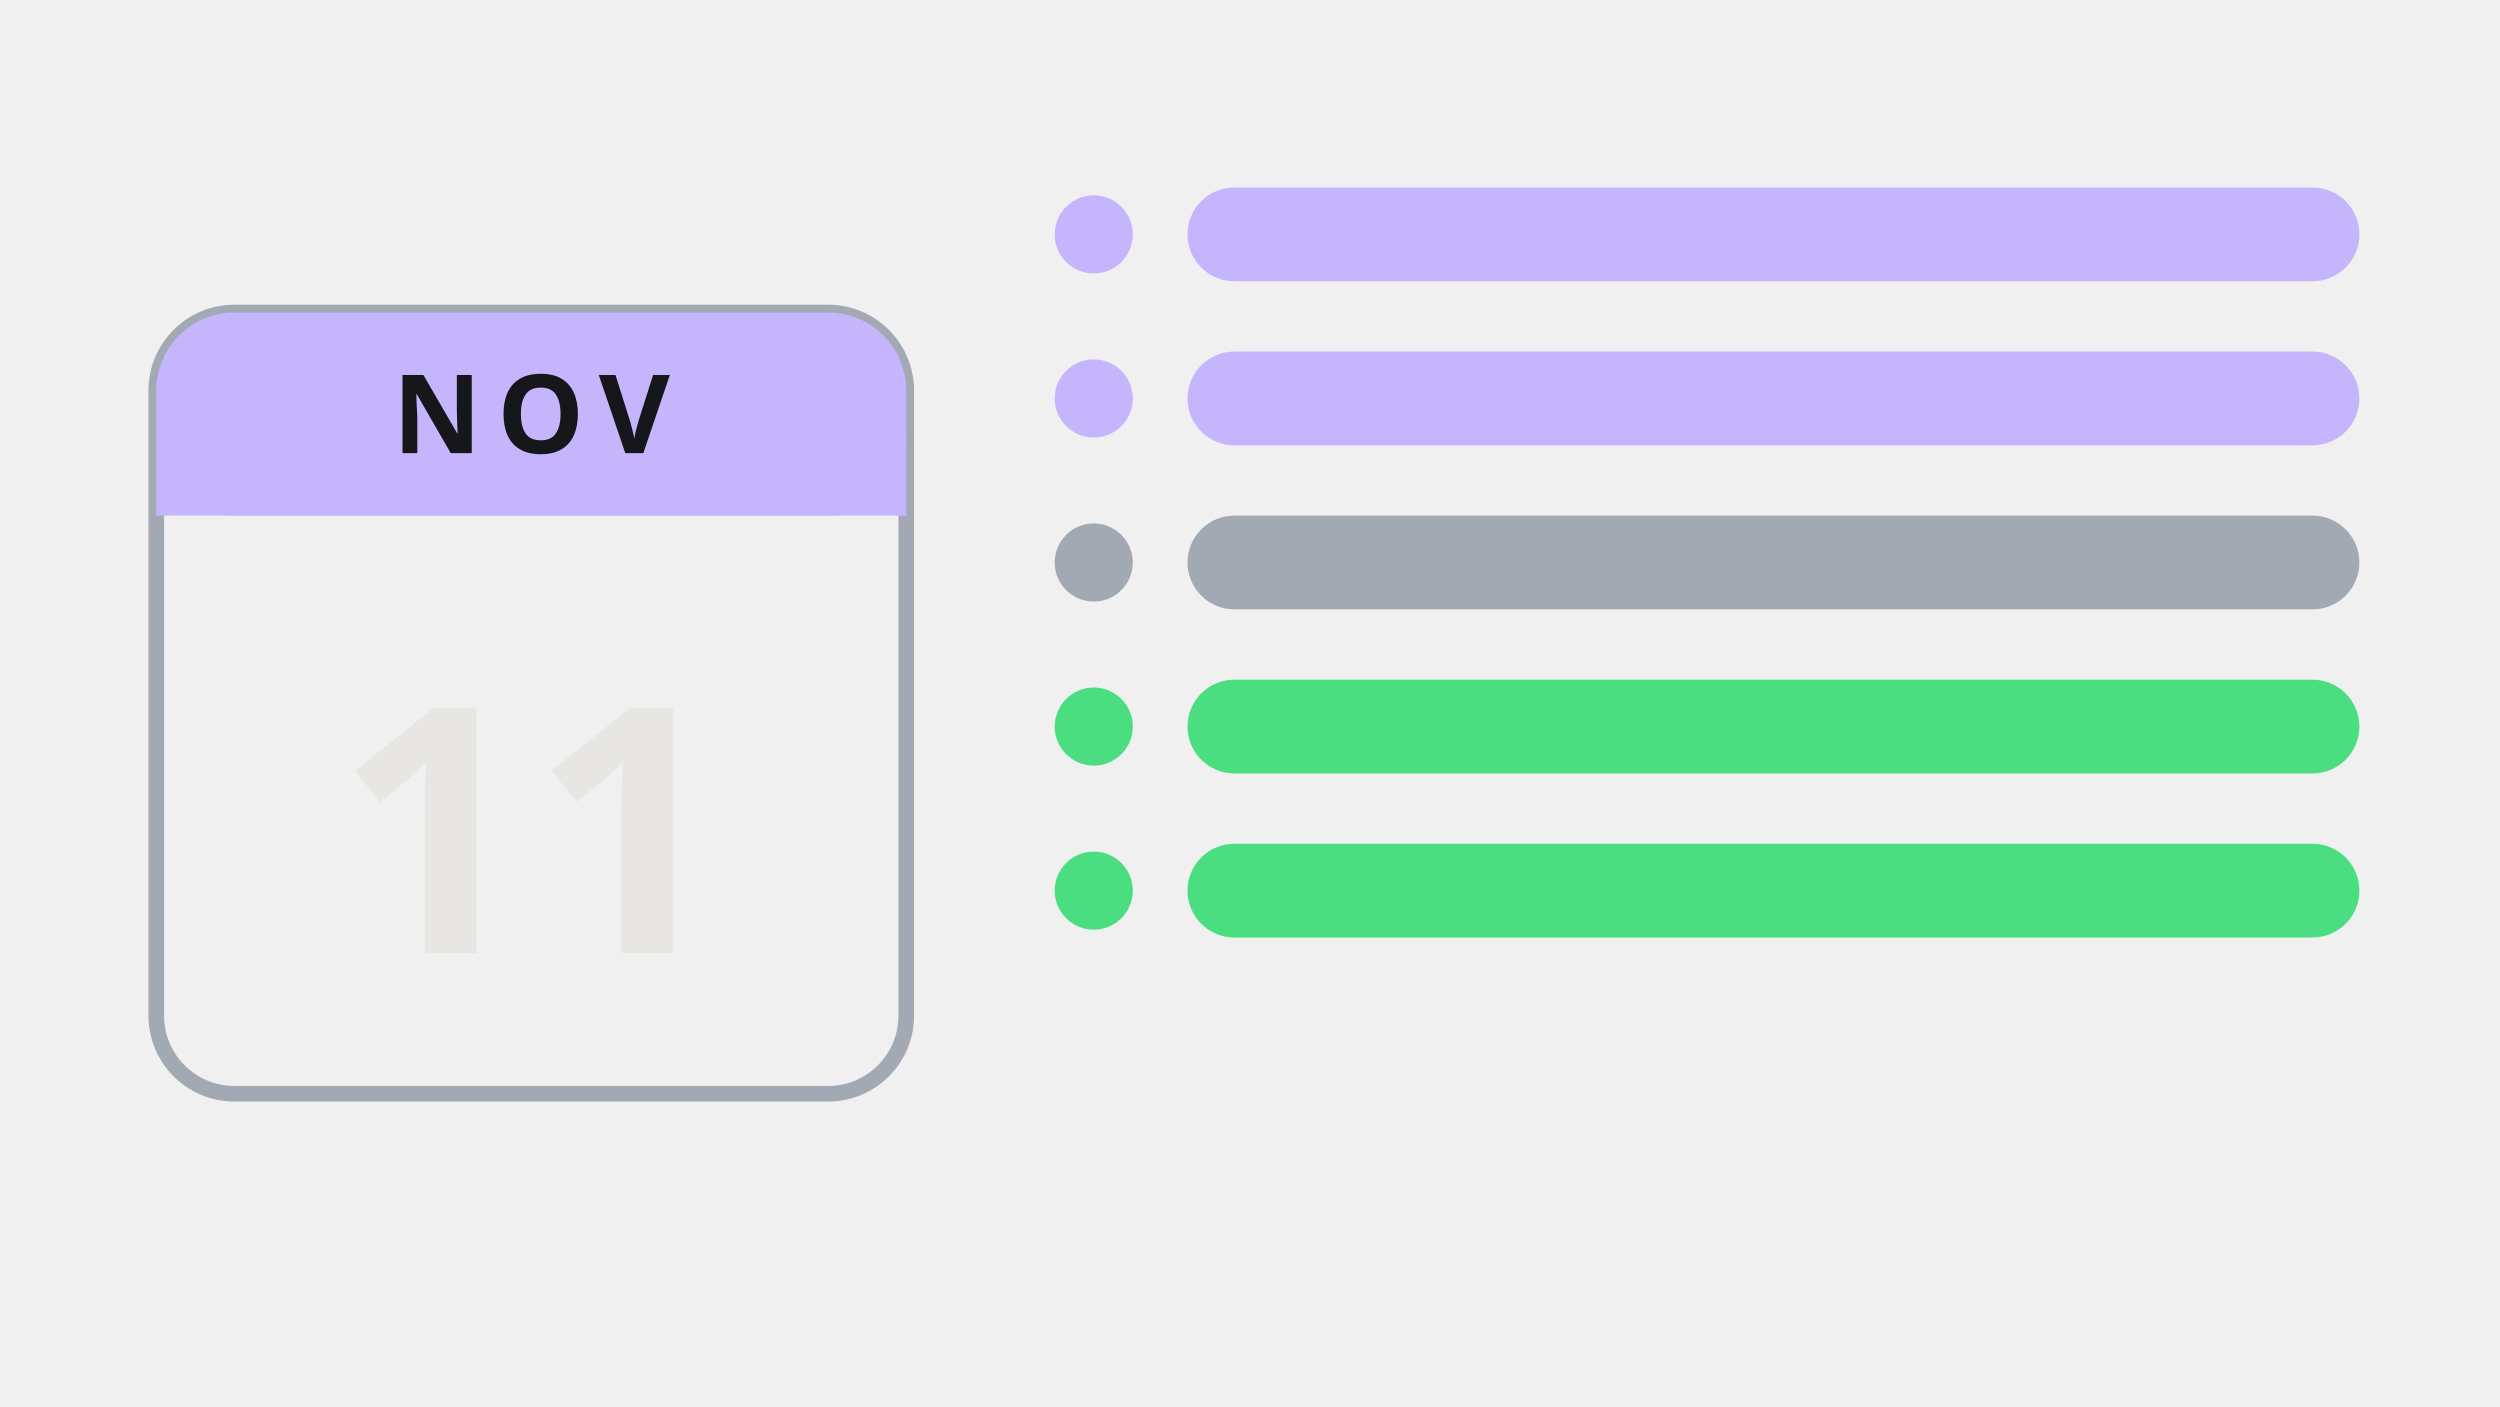
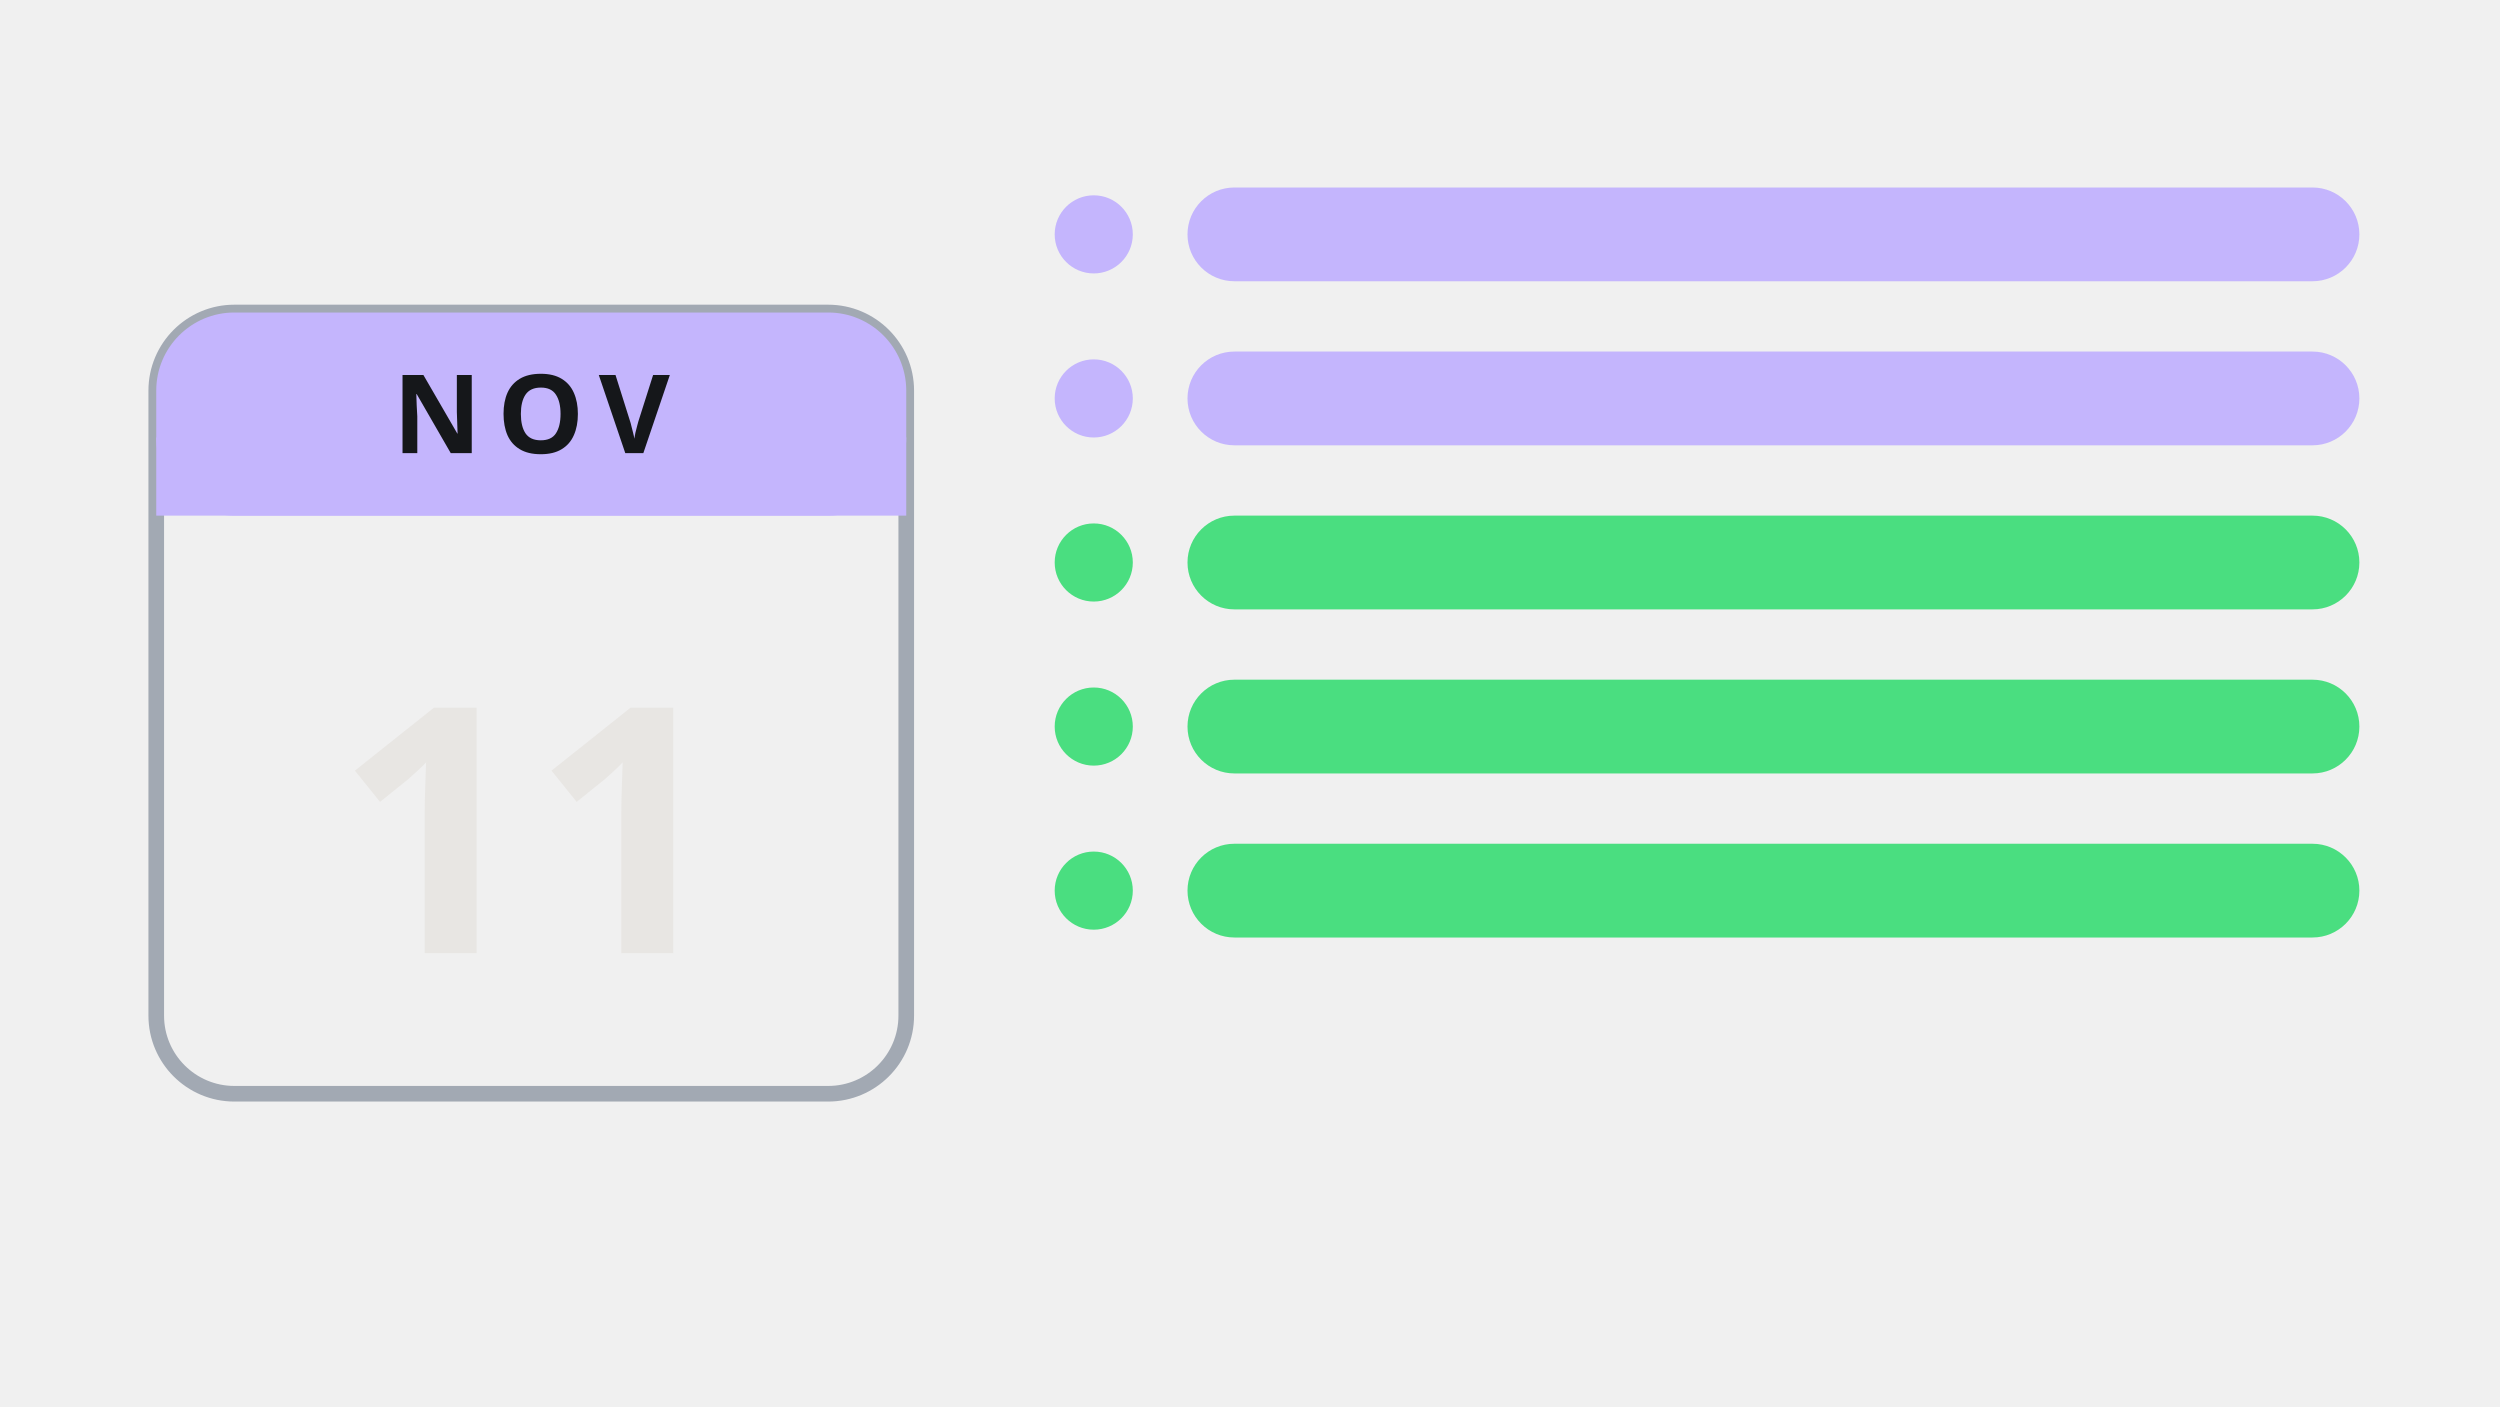
<svg xmlns="http://www.w3.org/2000/svg" viewBox="0 0 320 180">
  <style>.good{fill:#15803d}.warn{fill:#b45309}.accent{fill:#6d28d9}.accent2{fill:#0e7490}.muted{fill:#5b6470}.ink{fill:#1f2328}.box{fill:none;stroke:#5b6470;stroke-width:2}.m{font:700 14px system-ui,sans-serif;letter-spacing:2px}.d{font:700 44px system-ui,sans-serif}.mt{fill:#ffffff}.good{fill:#4ade80}.warn{fill:#fbbf24}.accent{fill:#c4b5fd}.accent2{fill:#67e8f9}.muted{fill:#a2a9b3}.ink{fill:#e8e6e3}.box{fill:none;stroke:#a2a9b3;stroke-width:2}.mt{fill:#15171a}
</style>
  <rect x="20" y="40" width="96" height="100" rx="10" class="box" />
  <rect x="20" y="40" width="96" height="26" rx="10" class="accent" />
  <rect x="20" y="56" width="96" height="10" class="accent" />
  <text x="68" y="58" text-anchor="middle" class="m mt">NOV</text>
  <text x="68" y="122" text-anchor="middle" class="d ink">11</text>
  <circle cx="140" cy="30" r="5" class="accent" />
  <rect x="152" y="24" width="150" height="12" rx="6" class="accent" />
  <circle cx="140" cy="51" r="5" class="accent" />
  <rect x="152" y="45" width="150" height="12" rx="6" class="accent" />
-   <circle cx="140" cy="72" r="5" class="muted" />
-   <rect x="152" y="66" width="150" height="12" rx="6" class="muted" />
+   <circle cx="140" cy="72" r="5" class="good" />
+   <rect x="152" y="66" width="150" height="12" rx="6" class="good" />
  <circle cx="140" cy="93" r="5" class="good" />
  <rect x="152" y="87" width="150" height="12" rx="6" class="good" />
  <circle cx="140" cy="114" r="5" class="good" />
  <rect x="152" y="108" width="150" height="12" rx="6" class="good" />
</svg>
